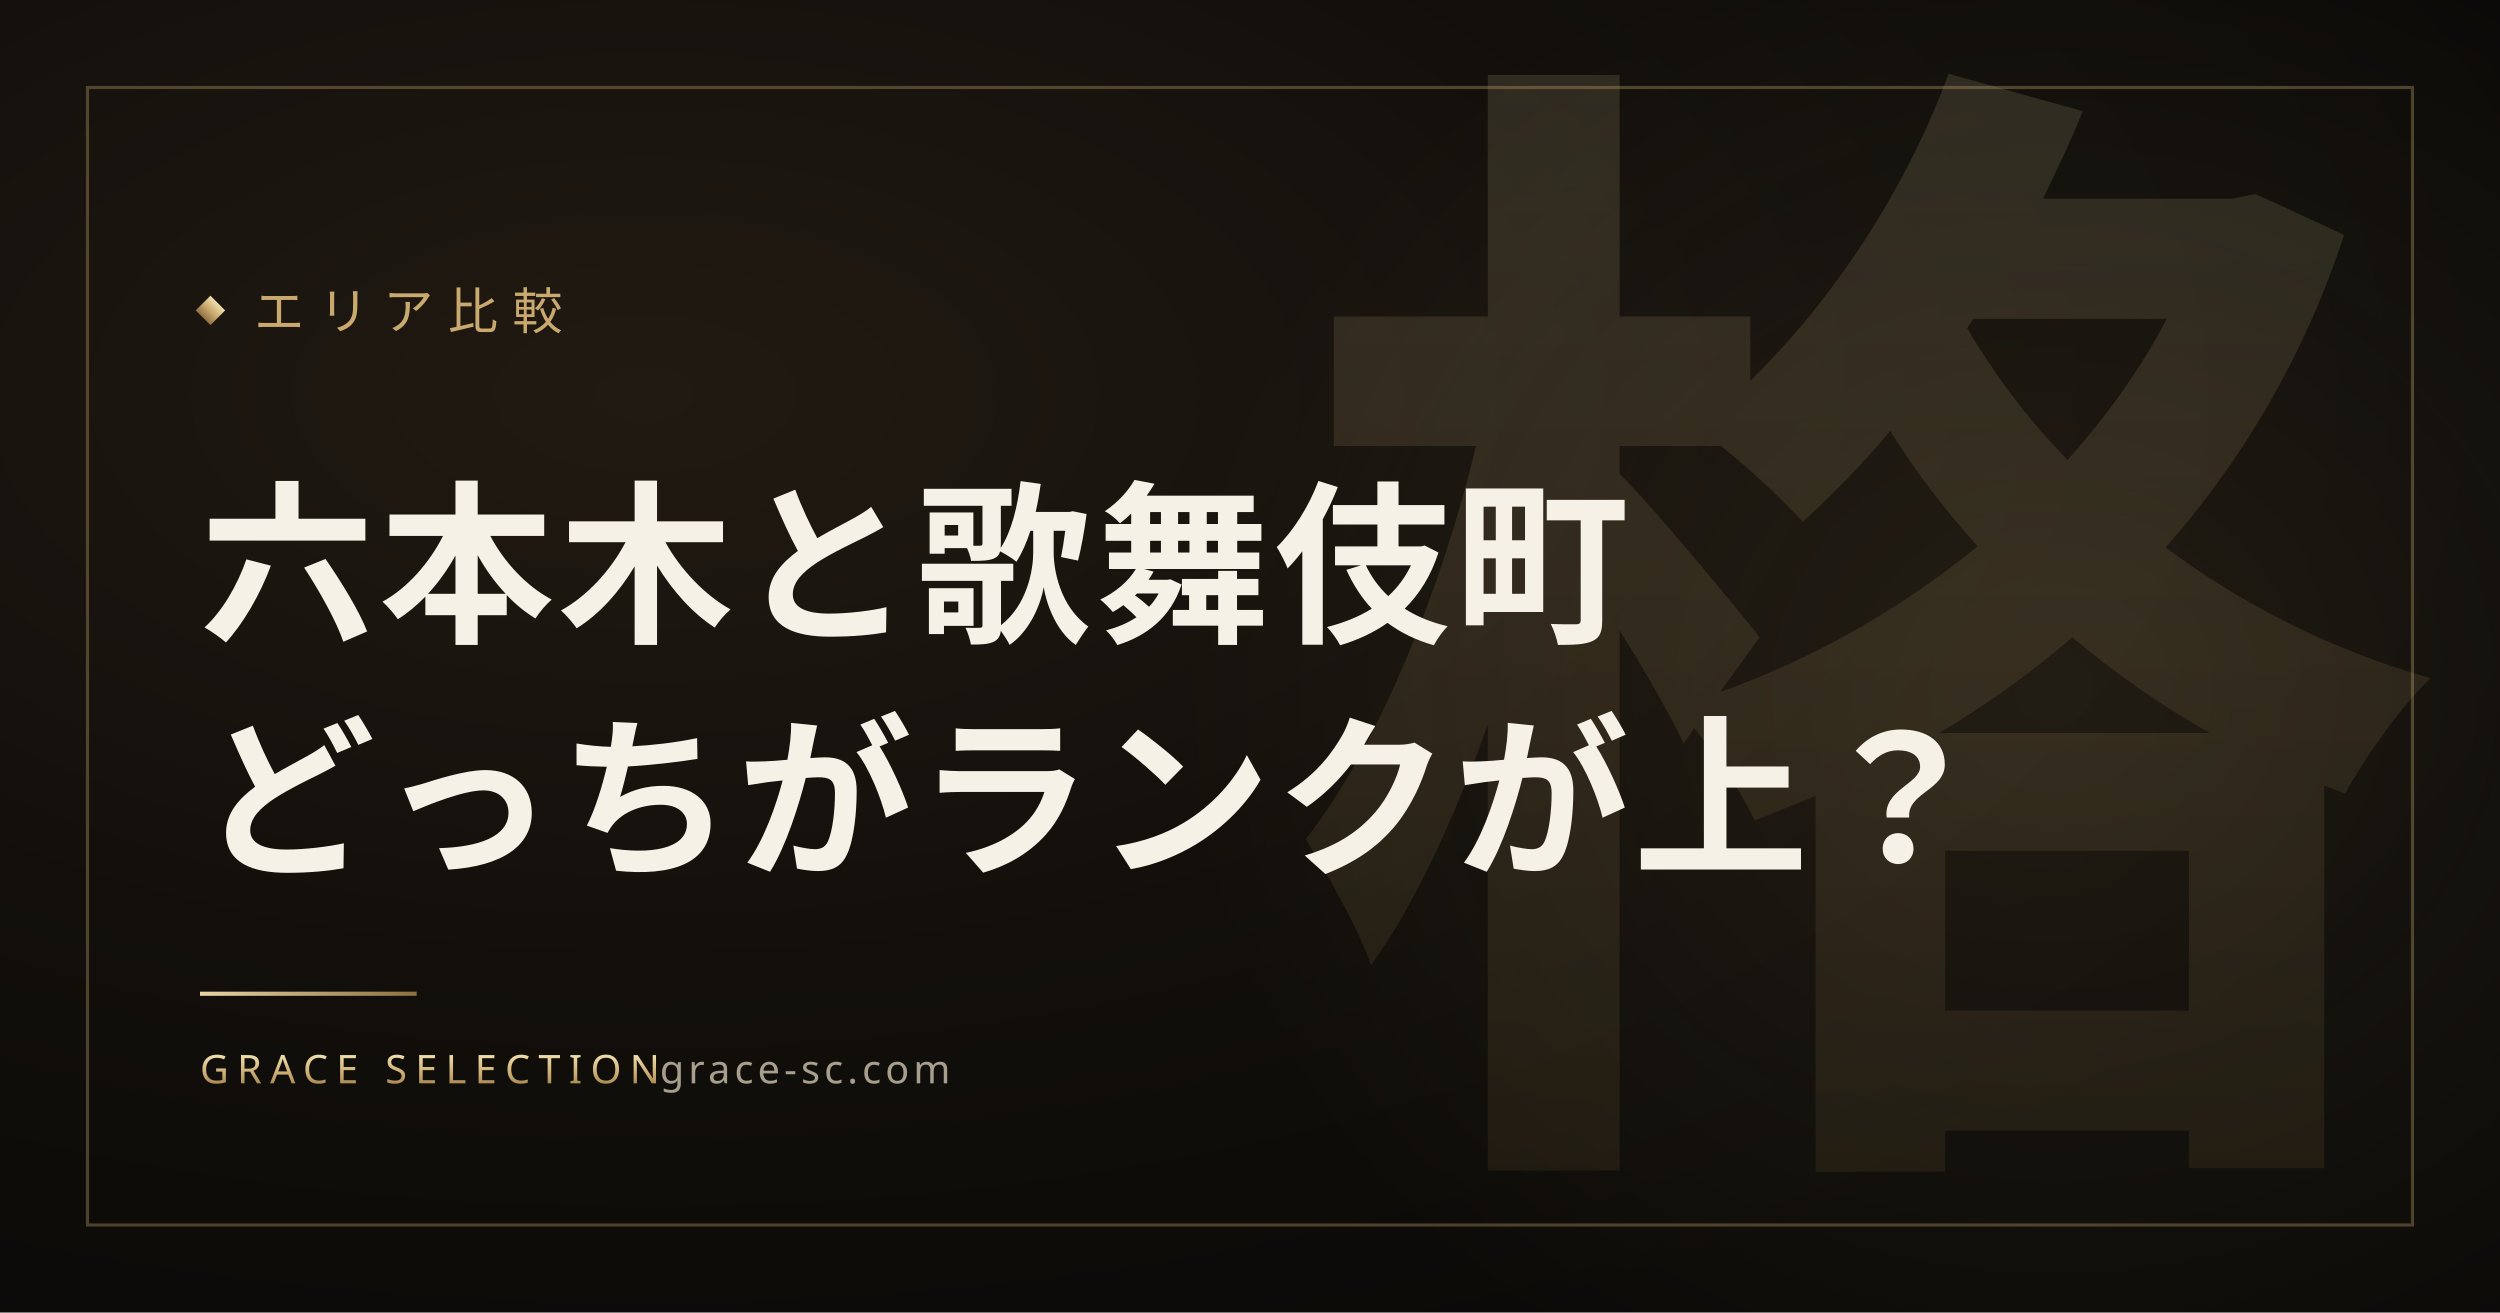
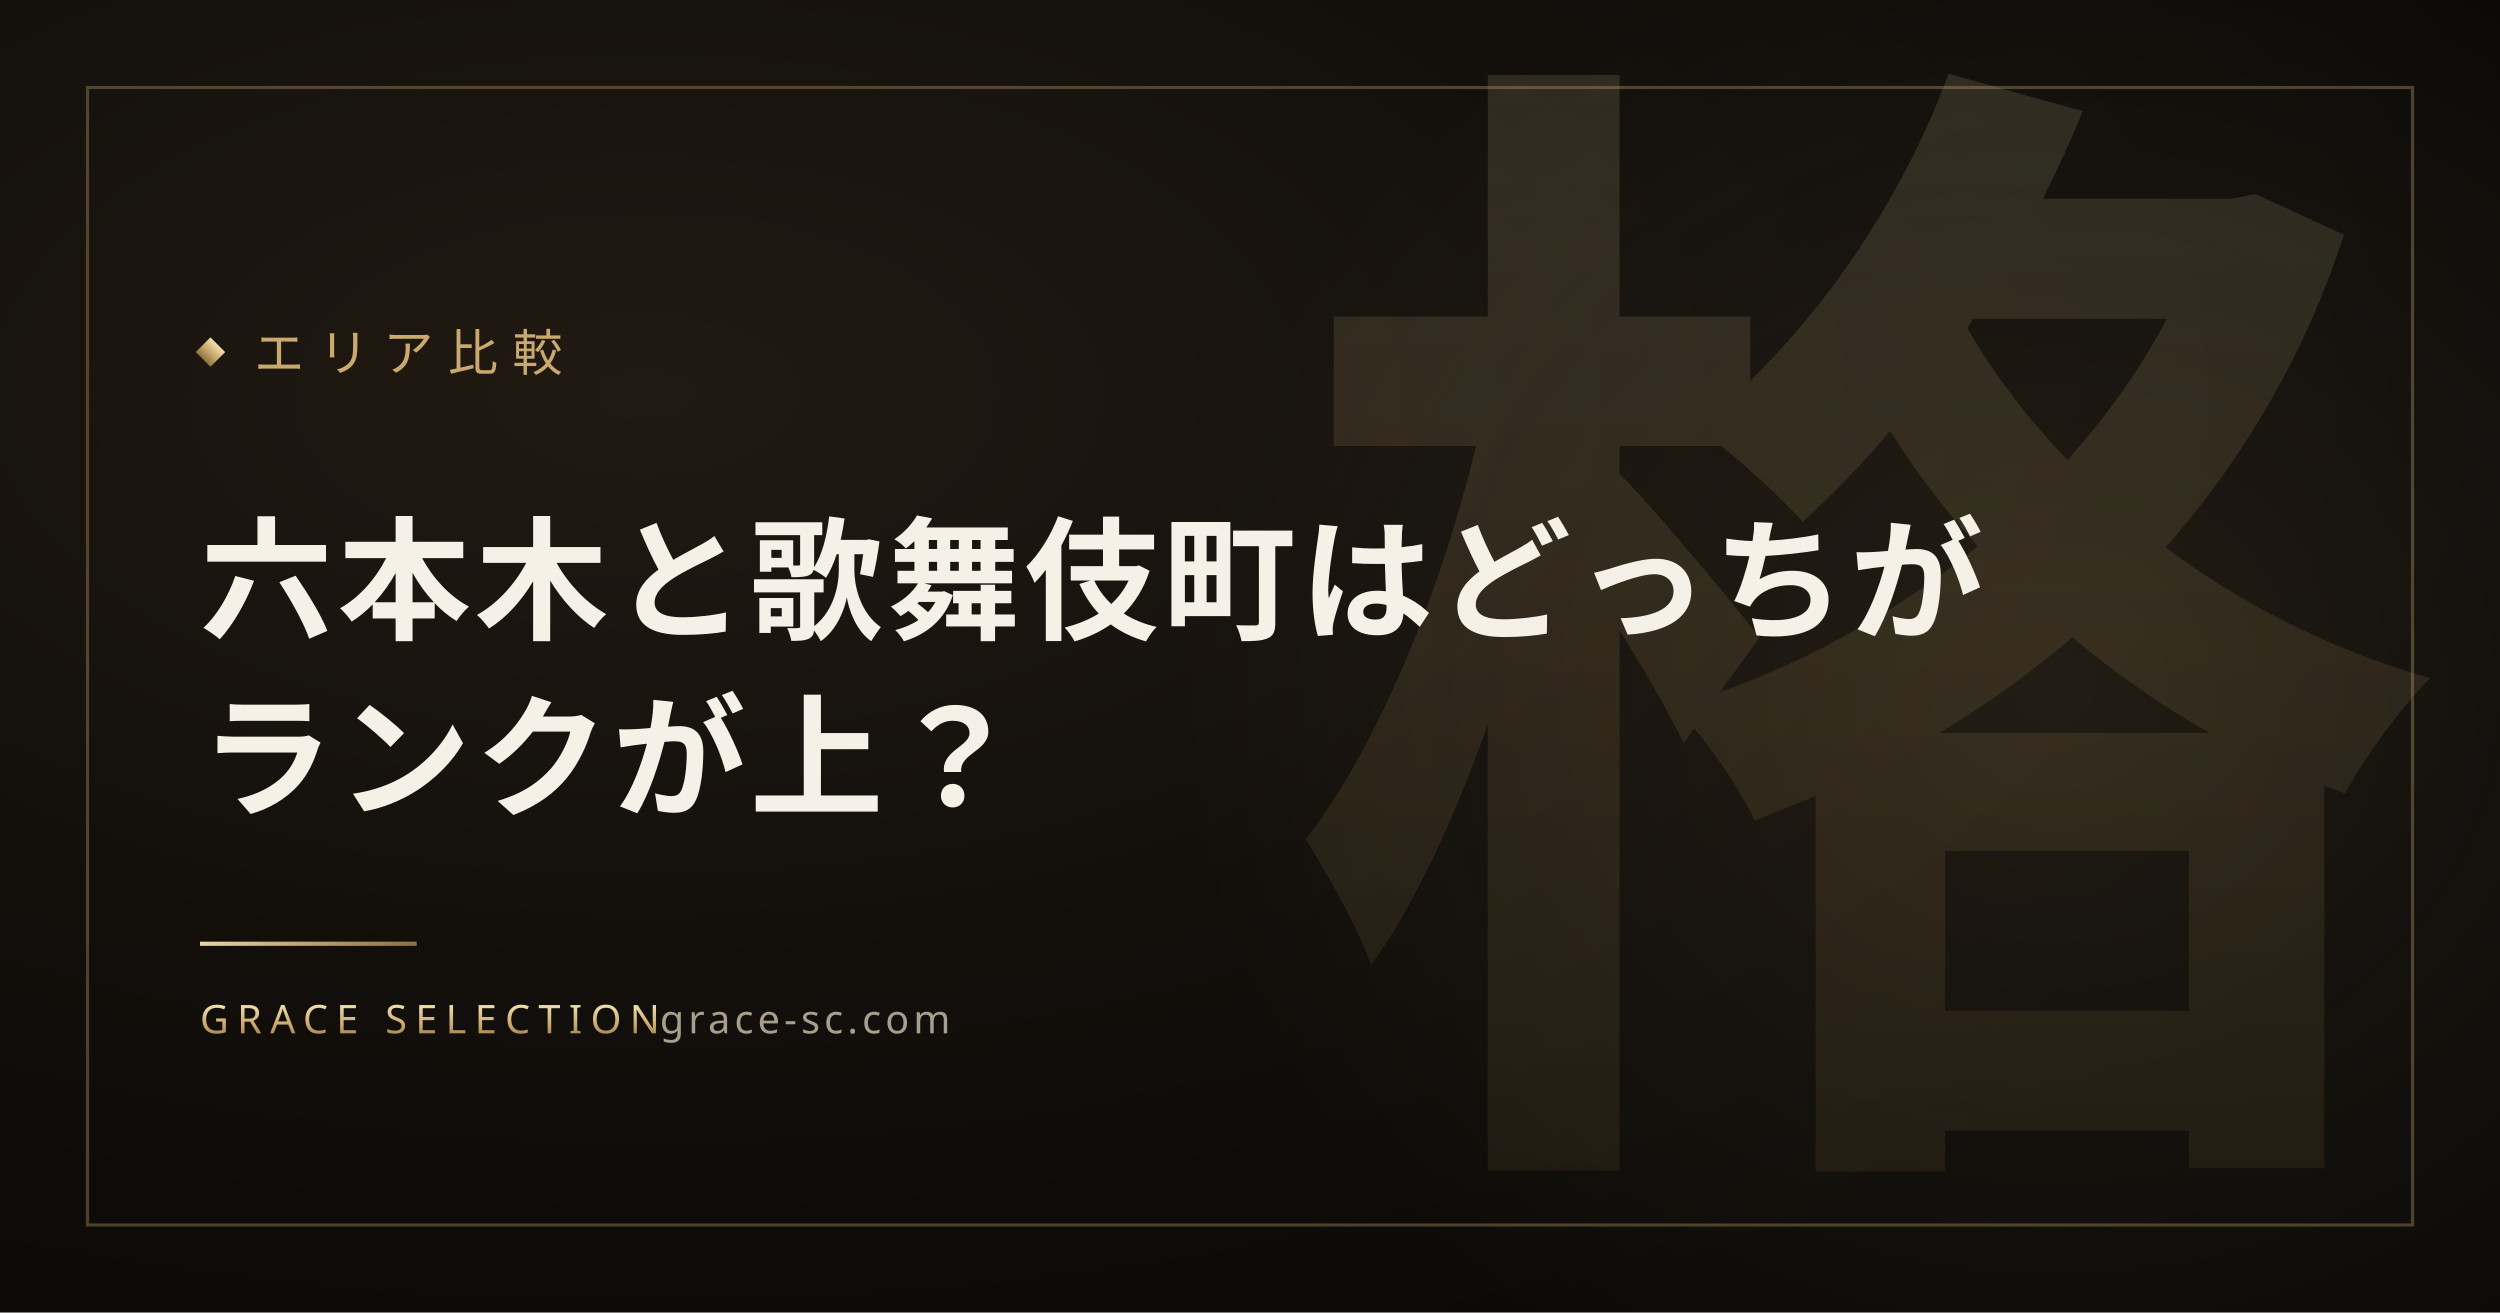
<svg xmlns="http://www.w3.org/2000/svg" viewBox="0 0 1200 630" width="1200" height="630" preserveAspectRatio="xMidYMid slice">
  <defs>
    <radialGradient id="warm" cx="26%" cy="30%" r="80%">
      <stop offset="0%" stop-color="#211A12" />
      <stop offset="55%" stop-color="#120F0B" />
      <stop offset="100%" stop-color="#0B0A08" />
    </radialGradient>
    <radialGradient id="lift" cx="50%" cy="50%" r="50%">
      <stop offset="0%" stop-color="#C9A96E" stop-opacity="0.10" />
      <stop offset="100%" stop-color="#C9A96E" stop-opacity="0" />
    </radialGradient>
    <linearGradient id="foil" x1="0" y1="0" x2="0" y2="1">
      <stop offset="0%" stop-color="#F0DFAE" />
      <stop offset="52%" stop-color="#C9A96E" />
      <stop offset="100%" stop-color="#8E7040" />
    </linearGradient>
    <linearGradient id="foilrule" x1="0" y1="0" x2="1" y2="0">
      <stop offset="0%" stop-color="#E8D5A3" />
      <stop offset="100%" stop-color="#8E7040" />
    </linearGradient>
  </defs>
  <rect width="1200" height="630" fill="url(#warm)" />
  <ellipse cx="985" cy="330" rx="420" ry="380" fill="url(#lift)" />
  <text x="1175" y="512" text-anchor="end" font-family="'Noto Serif JP','Hiragino Mincho ProN','Yu Mincho','BIZ UDPMincho',serif" font-size="560" font-weight="600" fill="url(#foil)" opacity="0.13">格</text>
  <rect x="42" y="42" width="1116" height="546" fill="none" stroke="#C9A96E" stroke-opacity="0.34" stroke-width="1.5" />
-   <rect x="96" y="144" width="10" height="10" transform="rotate(45 101 149)" fill="url(#foil)" />
-   <text x="122" y="158" font-family="'Noto Sans JP','Hiragino Sans','Yu Gothic','Meiryo',sans-serif" font-size="24" letter-spacing="7" font-weight="500" fill="#C9A96E">エリア比較</text>
-   <text x="96" y="302" font-family="'Noto Serif JP','Hiragino Mincho ProN','Yu Mincho','BIZ UDPMincho',serif" font-size="84" font-weight="600" fill="#F6F1E6" letter-spacing="2">六本木と歌舞伎町</text>
-   <text x="96" y="414" font-family="'Noto Serif JP','Hiragino Mincho ProN','Yu Mincho','BIZ UDPMincho',serif" font-size="84" font-weight="600" fill="#F6F1E6" letter-spacing="2">どっちがランクが上？</text>
-   <rect x="96" y="476" width="104" height="2" fill="url(#foilrule)" />
-   <text x="96" y="520" font-family="'Noto Sans JP','Hiragino Sans','Yu Gothic','Meiryo',sans-serif" font-size="19" letter-spacing="4" font-weight="500" fill="url(#foil)">GRACE SELECTION<tspan fill="#A79E8C" letter-spacing="2" font-weight="400">　grace-sc.com</tspan>
+   <rect x="96" y="164" width="10" height="10" transform="rotate(45 101 169)" fill="url(#foil)" />
+   <text x="122" y="178" font-family="'Noto Sans JP','Hiragino Sans','Yu Gothic','Meiryo',sans-serif" font-size="24" letter-spacing="7" font-weight="500" fill="#C9A96E">エリア比較</text>
+   <text x="96" y="302" font-family="'Noto Serif JP','Hiragino Mincho ProN','Yu Mincho','BIZ UDPMincho',serif" font-size="64" font-weight="600" fill="#F6F1E6" letter-spacing="2">六本木と歌舞伎町はどっちが</text>
+   <text x="96" y="387" font-family="'Noto Serif JP','Hiragino Mincho ProN','Yu Mincho','BIZ UDPMincho',serif" font-size="64" font-weight="600" fill="#F6F1E6" letter-spacing="2">ランクが上？</text>
+   <rect x="96" y="452" width="104" height="2" fill="url(#foilrule)" />
+   <text x="96" y="496" font-family="'Noto Sans JP','Hiragino Sans','Yu Gothic','Meiryo',sans-serif" font-size="19" letter-spacing="4" font-weight="500" fill="url(#foil)">GRACE SELECTION<tspan fill="#A79E8C" letter-spacing="2" font-weight="400">　grace-sc.com</tspan>
  </text>
</svg>
